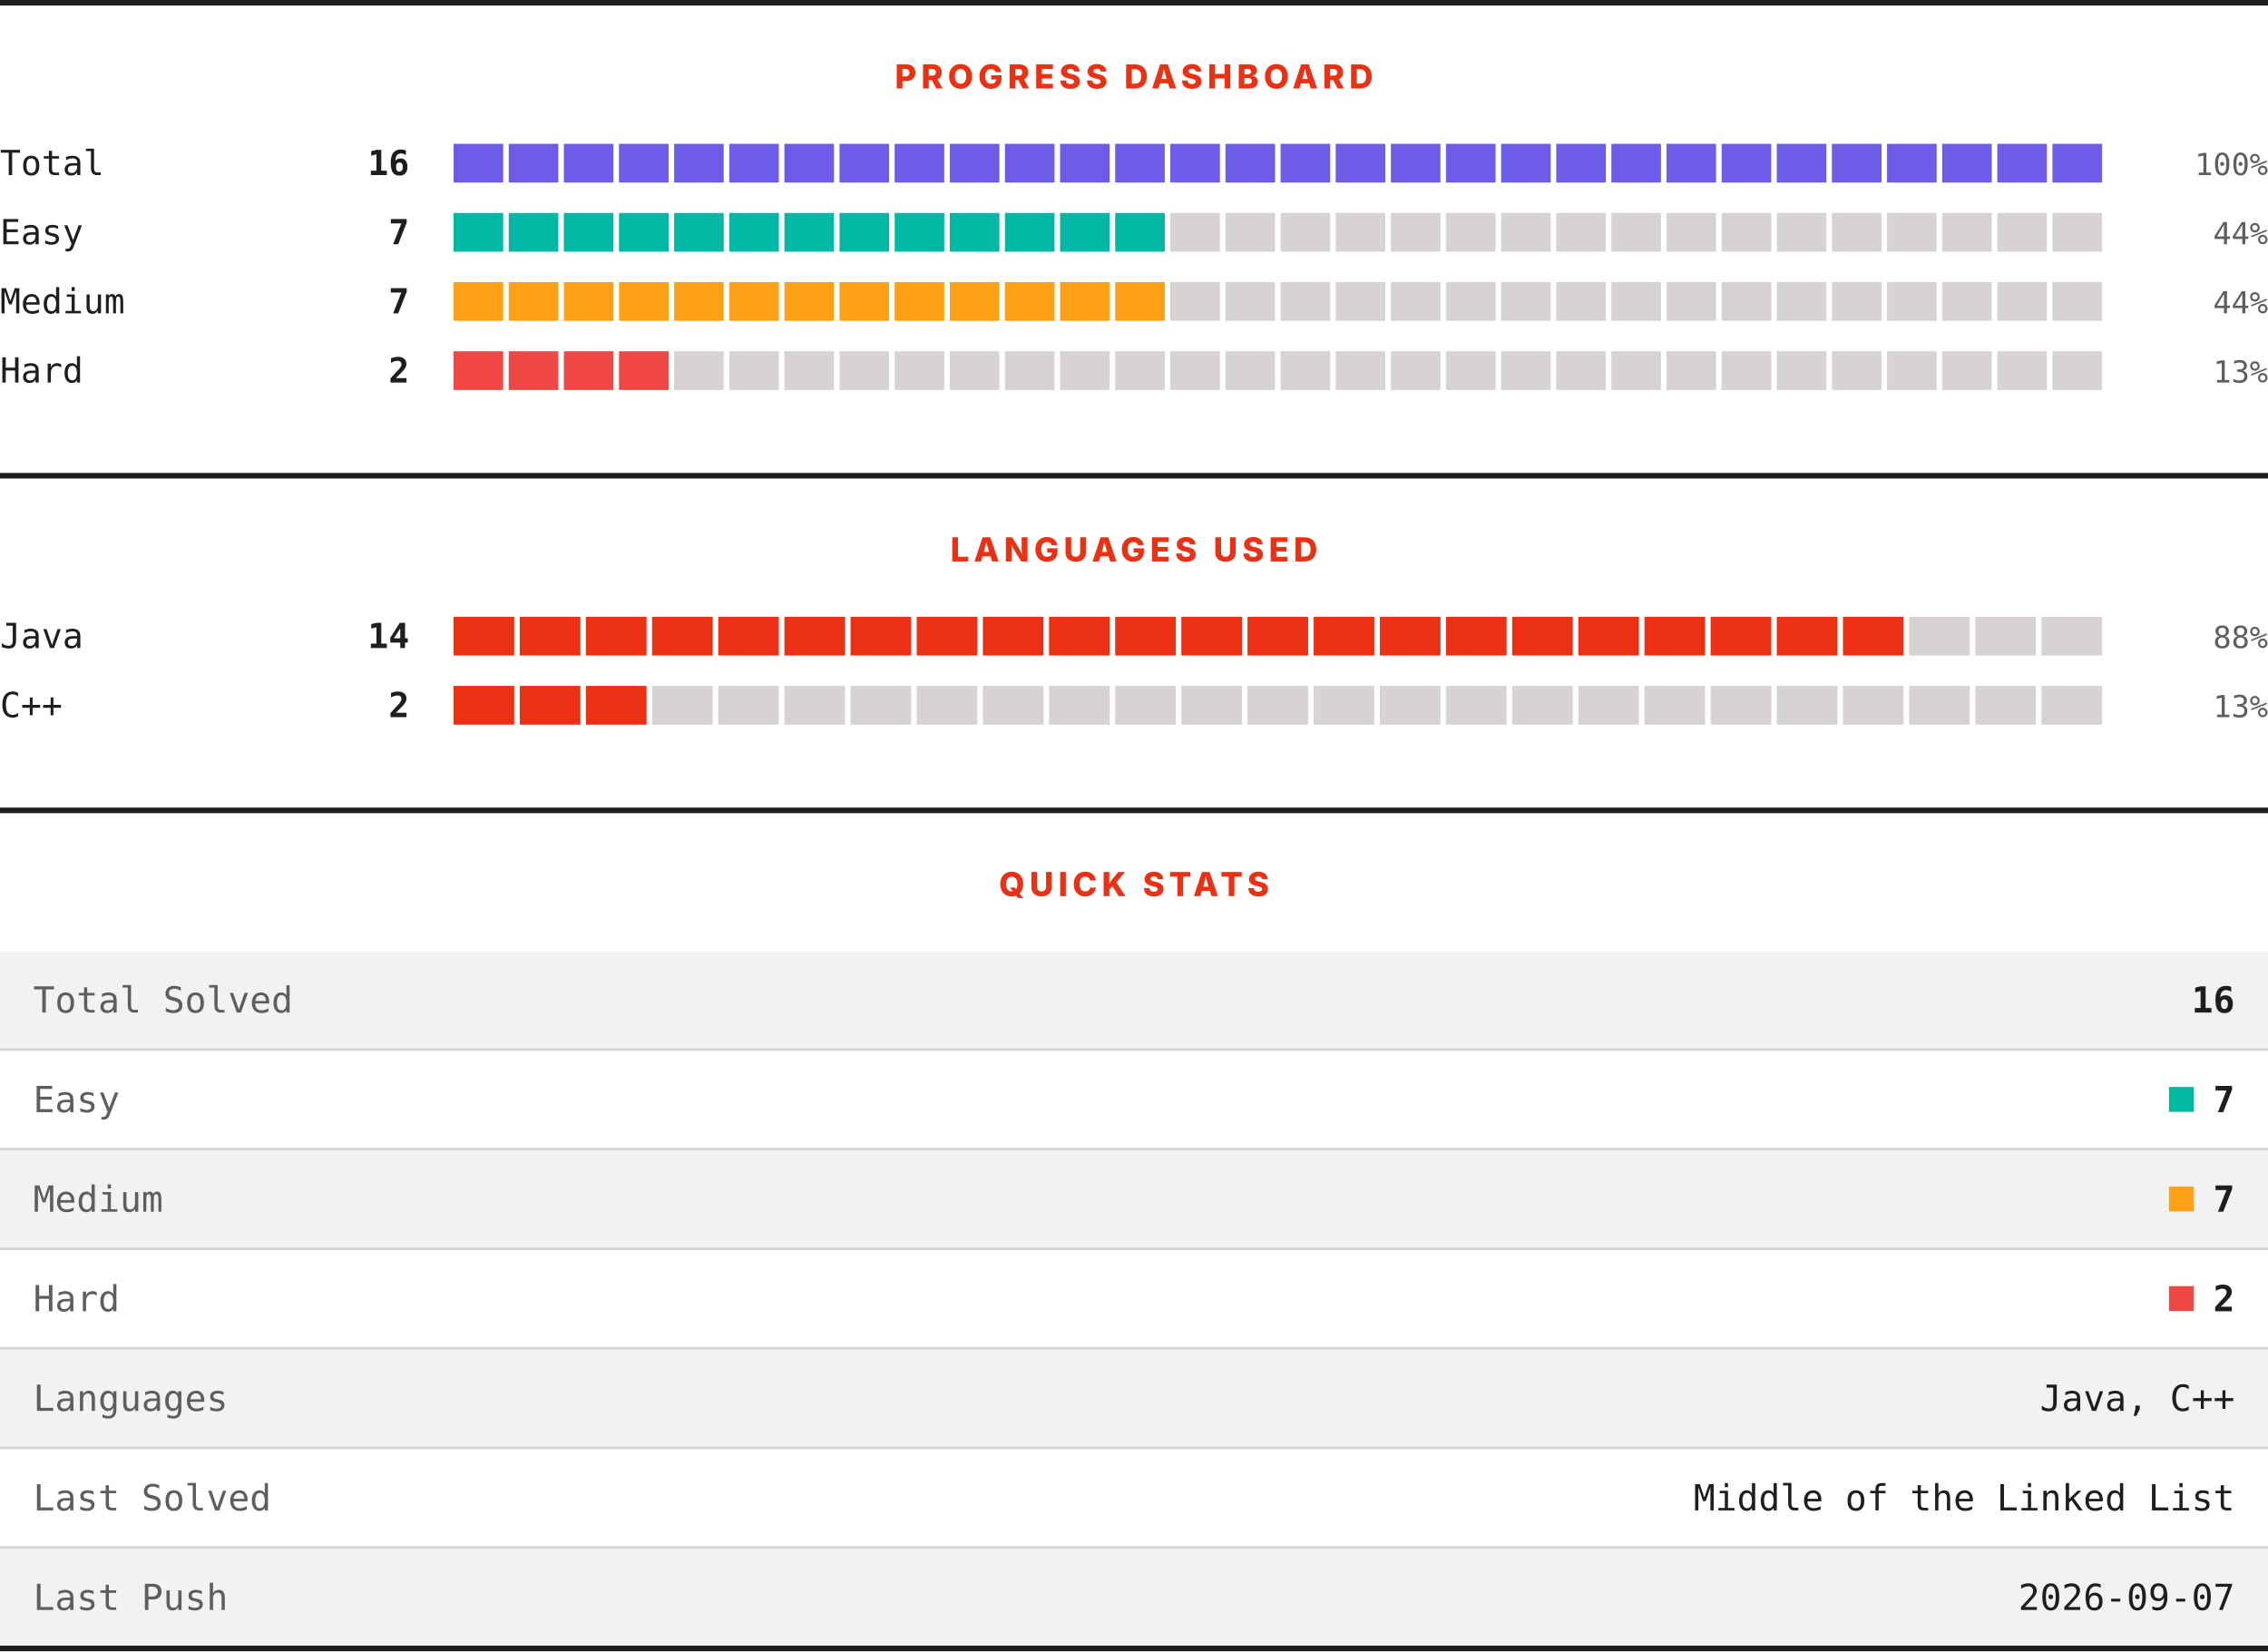
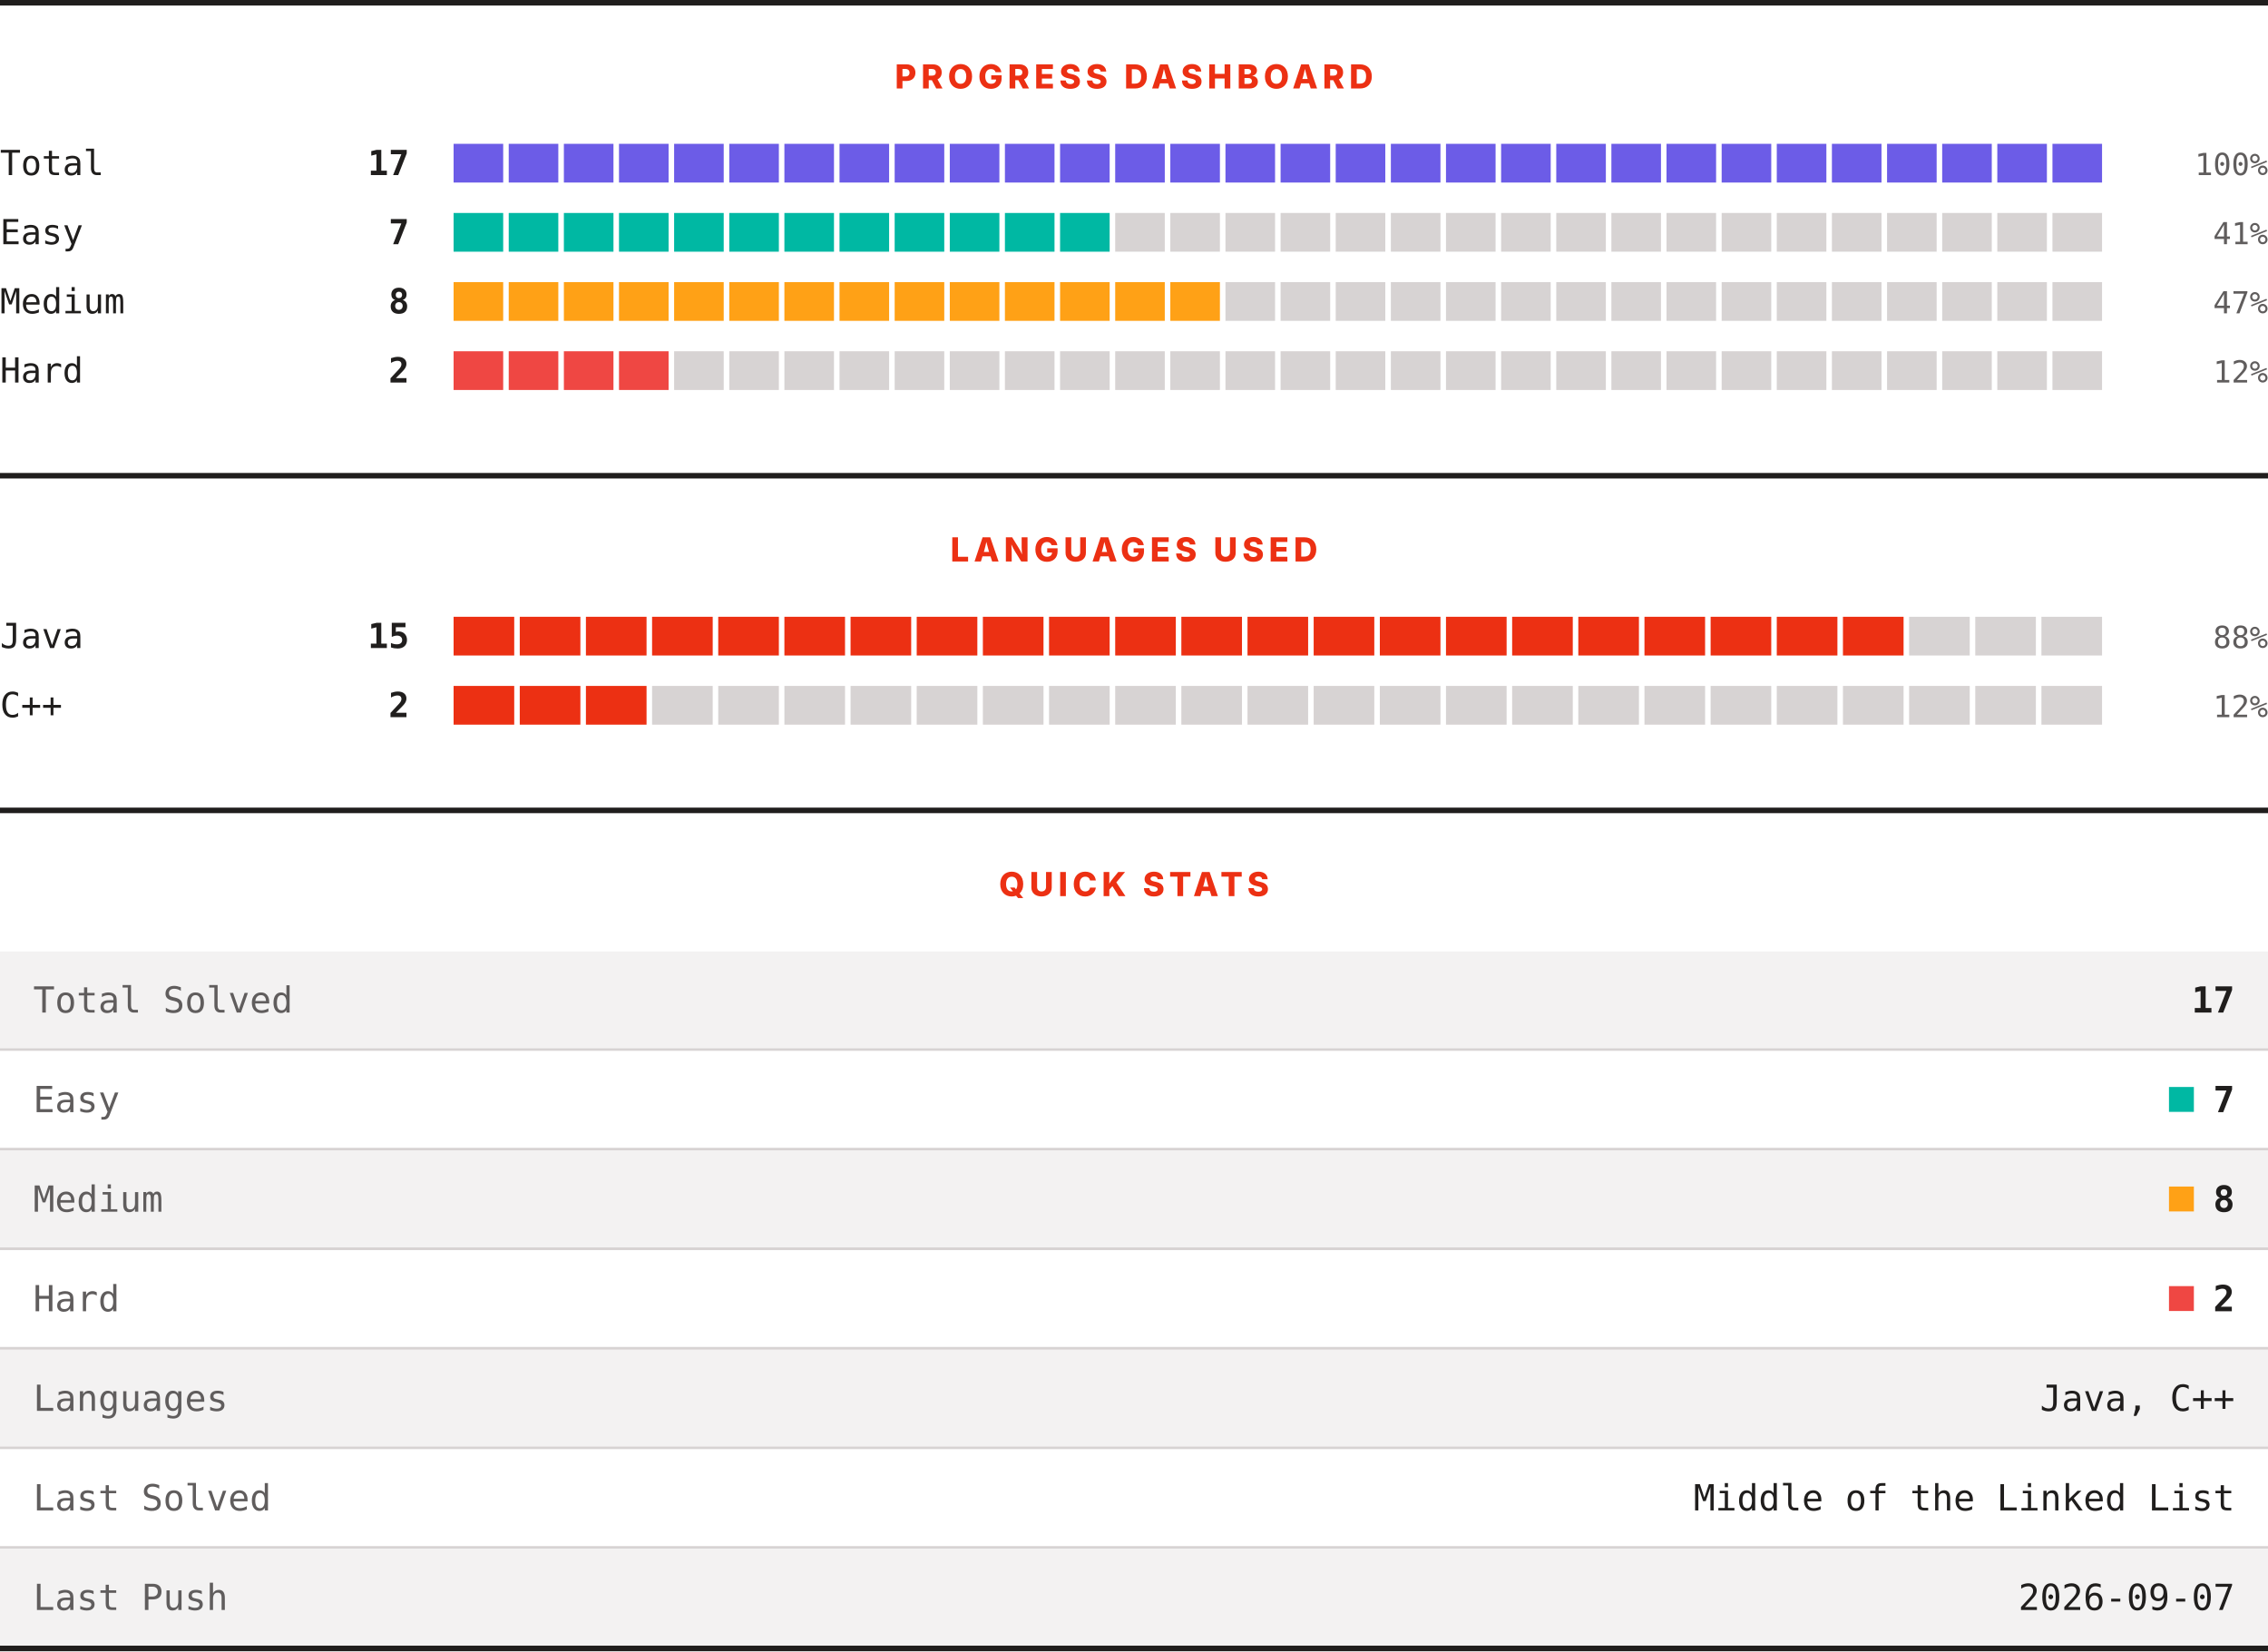
<svg xmlns="http://www.w3.org/2000/svg" width="820" height="597" viewBox="0 0 820 597" role="img" aria-label="LeetCode progress, languages and quick stats">
  <rect width="820" height="597" fill="#ffffff" />
  <rect x="0" y="0" width="820" height="2" fill="#201e1d" />
  <text x="410" y="32" text-anchor="middle" font-family="Archivo, system-ui, -apple-system, Segoe UI, sans-serif" font-size="12" font-weight="800" letter-spacing="1.68" fill="#ec3013">PROGRESS DASHBOARD</text>
  <text x="0" y="63.3" font-family="ui-monospace, SFMono-Regular, Menlo, Consolas, monospace" font-size="12.5" fill="#201e1d">Total</text>
-   <text x="148" y="63.3" text-anchor="end" font-family="ui-monospace, SFMono-Regular, Menlo, Consolas, monospace" font-size="12.5" font-weight="700" fill="#201e1d">16</text>
+   <text x="148" y="63.3" text-anchor="end" font-family="ui-monospace, SFMono-Regular, Menlo, Consolas, monospace" font-size="12.5" font-weight="700" fill="#201e1d">17</text>
  <rect x="164.00" y="52" width="17.93" height="14" fill="#6c5ce7" />
  <rect x="183.93" y="52" width="17.93" height="14" fill="#6c5ce7" />
  <rect x="203.87" y="52" width="17.93" height="14" fill="#6c5ce7" />
  <rect x="223.80" y="52" width="17.93" height="14" fill="#6c5ce7" />
  <rect x="243.73" y="52" width="17.93" height="14" fill="#6c5ce7" />
  <rect x="263.67" y="52" width="17.93" height="14" fill="#6c5ce7" />
  <rect x="283.60" y="52" width="17.93" height="14" fill="#6c5ce7" />
  <rect x="303.53" y="52" width="17.93" height="14" fill="#6c5ce7" />
  <rect x="323.47" y="52" width="17.93" height="14" fill="#6c5ce7" />
  <rect x="343.40" y="52" width="17.93" height="14" fill="#6c5ce7" />
  <rect x="363.33" y="52" width="17.93" height="14" fill="#6c5ce7" />
  <rect x="383.27" y="52" width="17.93" height="14" fill="#6c5ce7" />
  <rect x="403.20" y="52" width="17.93" height="14" fill="#6c5ce7" />
  <rect x="423.13" y="52" width="17.93" height="14" fill="#6c5ce7" />
  <rect x="443.07" y="52" width="17.93" height="14" fill="#6c5ce7" />
  <rect x="463.00" y="52" width="17.93" height="14" fill="#6c5ce7" />
  <rect x="482.93" y="52" width="17.93" height="14" fill="#6c5ce7" />
  <rect x="502.87" y="52" width="17.93" height="14" fill="#6c5ce7" />
  <rect x="522.80" y="52" width="17.93" height="14" fill="#6c5ce7" />
  <rect x="542.73" y="52" width="17.93" height="14" fill="#6c5ce7" />
  <rect x="562.67" y="52" width="17.93" height="14" fill="#6c5ce7" />
  <rect x="582.60" y="52" width="17.93" height="14" fill="#6c5ce7" />
  <rect x="602.53" y="52" width="17.93" height="14" fill="#6c5ce7" />
  <rect x="622.47" y="52" width="17.93" height="14" fill="#6c5ce7" />
  <rect x="642.40" y="52" width="17.93" height="14" fill="#6c5ce7" />
  <rect x="662.33" y="52" width="17.93" height="14" fill="#6c5ce7" />
  <rect x="682.27" y="52" width="17.93" height="14" fill="#6c5ce7" />
  <rect x="702.20" y="52" width="17.93" height="14" fill="#6c5ce7" />
  <rect x="722.13" y="52" width="17.93" height="14" fill="#6c5ce7" />
  <rect x="742.07" y="52" width="17.93" height="14" fill="#6c5ce7" />
  <text x="820" y="63.3" text-anchor="end" font-family="ui-monospace, SFMono-Regular, Menlo, Consolas, monospace" font-size="11" fill="#605d5d">100%</text>
  <text x="0" y="88.3" font-family="ui-monospace, SFMono-Regular, Menlo, Consolas, monospace" font-size="12.5" fill="#201e1d">Easy</text>
  <text x="148" y="88.3" text-anchor="end" font-family="ui-monospace, SFMono-Regular, Menlo, Consolas, monospace" font-size="12.5" font-weight="700" fill="#201e1d">7</text>
  <rect x="164.00" y="77" width="17.93" height="14" fill="#00b8a3" />
  <rect x="183.93" y="77" width="17.93" height="14" fill="#00b8a3" />
  <rect x="203.87" y="77" width="17.93" height="14" fill="#00b8a3" />
  <rect x="223.80" y="77" width="17.93" height="14" fill="#00b8a3" />
  <rect x="243.73" y="77" width="17.93" height="14" fill="#00b8a3" />
  <rect x="263.67" y="77" width="17.93" height="14" fill="#00b8a3" />
  <rect x="283.60" y="77" width="17.93" height="14" fill="#00b8a3" />
  <rect x="303.53" y="77" width="17.93" height="14" fill="#00b8a3" />
  <rect x="323.47" y="77" width="17.93" height="14" fill="#00b8a3" />
  <rect x="343.40" y="77" width="17.93" height="14" fill="#00b8a3" />
  <rect x="363.33" y="77" width="17.93" height="14" fill="#00b8a3" />
  <rect x="383.27" y="77" width="17.93" height="14" fill="#00b8a3" />
-   <rect x="403.20" y="77" width="17.93" height="14" fill="#00b8a3" />
+   <rect x="403.20" y="77" width="17.93" height="14" fill="#d7d3d3" />
  <rect x="423.13" y="77" width="17.93" height="14" fill="#d7d3d3" />
  <rect x="443.07" y="77" width="17.93" height="14" fill="#d7d3d3" />
  <rect x="463.00" y="77" width="17.93" height="14" fill="#d7d3d3" />
  <rect x="482.93" y="77" width="17.93" height="14" fill="#d7d3d3" />
  <rect x="502.87" y="77" width="17.93" height="14" fill="#d7d3d3" />
  <rect x="522.80" y="77" width="17.93" height="14" fill="#d7d3d3" />
  <rect x="542.73" y="77" width="17.93" height="14" fill="#d7d3d3" />
  <rect x="562.67" y="77" width="17.93" height="14" fill="#d7d3d3" />
  <rect x="582.60" y="77" width="17.93" height="14" fill="#d7d3d3" />
  <rect x="602.53" y="77" width="17.93" height="14" fill="#d7d3d3" />
  <rect x="622.47" y="77" width="17.93" height="14" fill="#d7d3d3" />
  <rect x="642.40" y="77" width="17.93" height="14" fill="#d7d3d3" />
  <rect x="662.33" y="77" width="17.93" height="14" fill="#d7d3d3" />
  <rect x="682.27" y="77" width="17.93" height="14" fill="#d7d3d3" />
  <rect x="702.20" y="77" width="17.93" height="14" fill="#d7d3d3" />
  <rect x="722.13" y="77" width="17.93" height="14" fill="#d7d3d3" />
  <rect x="742.07" y="77" width="17.93" height="14" fill="#d7d3d3" />
-   <text x="820" y="88.3" text-anchor="end" font-family="ui-monospace, SFMono-Regular, Menlo, Consolas, monospace" font-size="11" fill="#605d5d">44%</text>
+   <text x="820" y="88.3" text-anchor="end" font-family="ui-monospace, SFMono-Regular, Menlo, Consolas, monospace" font-size="11" fill="#605d5d">41%</text>
  <text x="0" y="113.3" font-family="ui-monospace, SFMono-Regular, Menlo, Consolas, monospace" font-size="12.5" fill="#201e1d">Medium</text>
-   <text x="148" y="113.3" text-anchor="end" font-family="ui-monospace, SFMono-Regular, Menlo, Consolas, monospace" font-size="12.5" font-weight="700" fill="#201e1d">7</text>
+   <text x="148" y="113.3" text-anchor="end" font-family="ui-monospace, SFMono-Regular, Menlo, Consolas, monospace" font-size="12.5" font-weight="700" fill="#201e1d">8</text>
  <rect x="164.00" y="102" width="17.93" height="14" fill="#ffa116" />
  <rect x="183.93" y="102" width="17.93" height="14" fill="#ffa116" />
  <rect x="203.87" y="102" width="17.93" height="14" fill="#ffa116" />
  <rect x="223.80" y="102" width="17.93" height="14" fill="#ffa116" />
  <rect x="243.73" y="102" width="17.93" height="14" fill="#ffa116" />
  <rect x="263.67" y="102" width="17.93" height="14" fill="#ffa116" />
  <rect x="283.60" y="102" width="17.93" height="14" fill="#ffa116" />
  <rect x="303.53" y="102" width="17.93" height="14" fill="#ffa116" />
  <rect x="323.47" y="102" width="17.93" height="14" fill="#ffa116" />
  <rect x="343.40" y="102" width="17.93" height="14" fill="#ffa116" />
  <rect x="363.33" y="102" width="17.93" height="14" fill="#ffa116" />
  <rect x="383.27" y="102" width="17.93" height="14" fill="#ffa116" />
  <rect x="403.20" y="102" width="17.93" height="14" fill="#ffa116" />
-   <rect x="423.13" y="102" width="17.93" height="14" fill="#d7d3d3" />
+   <rect x="423.13" y="102" width="17.93" height="14" fill="#ffa116" />
  <rect x="443.07" y="102" width="17.93" height="14" fill="#d7d3d3" />
  <rect x="463.00" y="102" width="17.93" height="14" fill="#d7d3d3" />
  <rect x="482.93" y="102" width="17.93" height="14" fill="#d7d3d3" />
  <rect x="502.87" y="102" width="17.93" height="14" fill="#d7d3d3" />
  <rect x="522.80" y="102" width="17.93" height="14" fill="#d7d3d3" />
  <rect x="542.73" y="102" width="17.93" height="14" fill="#d7d3d3" />
  <rect x="562.67" y="102" width="17.93" height="14" fill="#d7d3d3" />
  <rect x="582.60" y="102" width="17.93" height="14" fill="#d7d3d3" />
  <rect x="602.53" y="102" width="17.93" height="14" fill="#d7d3d3" />
  <rect x="622.47" y="102" width="17.93" height="14" fill="#d7d3d3" />
  <rect x="642.40" y="102" width="17.93" height="14" fill="#d7d3d3" />
  <rect x="662.33" y="102" width="17.93" height="14" fill="#d7d3d3" />
  <rect x="682.27" y="102" width="17.93" height="14" fill="#d7d3d3" />
  <rect x="702.20" y="102" width="17.93" height="14" fill="#d7d3d3" />
  <rect x="722.13" y="102" width="17.93" height="14" fill="#d7d3d3" />
  <rect x="742.07" y="102" width="17.93" height="14" fill="#d7d3d3" />
-   <text x="820" y="113.3" text-anchor="end" font-family="ui-monospace, SFMono-Regular, Menlo, Consolas, monospace" font-size="11" fill="#605d5d">44%</text>
+   <text x="820" y="113.3" text-anchor="end" font-family="ui-monospace, SFMono-Regular, Menlo, Consolas, monospace" font-size="11" fill="#605d5d">47%</text>
  <text x="0" y="138.3" font-family="ui-monospace, SFMono-Regular, Menlo, Consolas, monospace" font-size="12.5" fill="#201e1d">Hard</text>
  <text x="148" y="138.3" text-anchor="end" font-family="ui-monospace, SFMono-Regular, Menlo, Consolas, monospace" font-size="12.5" font-weight="700" fill="#201e1d">2</text>
  <rect x="164.00" y="127" width="17.93" height="14" fill="#ef4743" />
  <rect x="183.93" y="127" width="17.93" height="14" fill="#ef4743" />
  <rect x="203.87" y="127" width="17.93" height="14" fill="#ef4743" />
  <rect x="223.80" y="127" width="17.93" height="14" fill="#ef4743" />
  <rect x="243.73" y="127" width="17.93" height="14" fill="#d7d3d3" />
  <rect x="263.67" y="127" width="17.93" height="14" fill="#d7d3d3" />
  <rect x="283.60" y="127" width="17.93" height="14" fill="#d7d3d3" />
  <rect x="303.53" y="127" width="17.93" height="14" fill="#d7d3d3" />
  <rect x="323.47" y="127" width="17.93" height="14" fill="#d7d3d3" />
  <rect x="343.40" y="127" width="17.93" height="14" fill="#d7d3d3" />
  <rect x="363.33" y="127" width="17.93" height="14" fill="#d7d3d3" />
  <rect x="383.27" y="127" width="17.93" height="14" fill="#d7d3d3" />
  <rect x="403.20" y="127" width="17.93" height="14" fill="#d7d3d3" />
  <rect x="423.13" y="127" width="17.93" height="14" fill="#d7d3d3" />
  <rect x="443.07" y="127" width="17.93" height="14" fill="#d7d3d3" />
  <rect x="463.00" y="127" width="17.93" height="14" fill="#d7d3d3" />
  <rect x="482.93" y="127" width="17.93" height="14" fill="#d7d3d3" />
  <rect x="502.87" y="127" width="17.93" height="14" fill="#d7d3d3" />
  <rect x="522.80" y="127" width="17.93" height="14" fill="#d7d3d3" />
  <rect x="542.73" y="127" width="17.93" height="14" fill="#d7d3d3" />
  <rect x="562.67" y="127" width="17.93" height="14" fill="#d7d3d3" />
  <rect x="582.60" y="127" width="17.93" height="14" fill="#d7d3d3" />
  <rect x="602.53" y="127" width="17.93" height="14" fill="#d7d3d3" />
  <rect x="622.47" y="127" width="17.93" height="14" fill="#d7d3d3" />
  <rect x="642.40" y="127" width="17.93" height="14" fill="#d7d3d3" />
  <rect x="662.33" y="127" width="17.93" height="14" fill="#d7d3d3" />
  <rect x="682.27" y="127" width="17.93" height="14" fill="#d7d3d3" />
  <rect x="702.20" y="127" width="17.93" height="14" fill="#d7d3d3" />
  <rect x="722.13" y="127" width="17.93" height="14" fill="#d7d3d3" />
  <rect x="742.07" y="127" width="17.93" height="14" fill="#d7d3d3" />
-   <text x="820" y="138.3" text-anchor="end" font-family="ui-monospace, SFMono-Regular, Menlo, Consolas, monospace" font-size="11" fill="#605d5d">13%</text>
+   <text x="820" y="138.3" text-anchor="end" font-family="ui-monospace, SFMono-Regular, Menlo, Consolas, monospace" font-size="11" fill="#605d5d">12%</text>
  <rect x="0" y="171" width="820" height="2" fill="#201e1d" />
  <text x="410" y="203" text-anchor="middle" font-family="Archivo, system-ui, -apple-system, Segoe UI, sans-serif" font-size="12" font-weight="800" letter-spacing="1.68" fill="#ec3013">LANGUAGES USED</text>
  <text x="0" y="234.3" font-family="ui-monospace, SFMono-Regular, Menlo, Consolas, monospace" font-size="12.5" fill="#201e1d">Java</text>
-   <text x="148" y="234.3" text-anchor="end" font-family="ui-monospace, SFMono-Regular, Menlo, Consolas, monospace" font-size="12.5" font-weight="700" fill="#201e1d">14</text>
+   <text x="148" y="234.3" text-anchor="end" font-family="ui-monospace, SFMono-Regular, Menlo, Consolas, monospace" font-size="12.5" font-weight="700" fill="#201e1d">15</text>
  <rect x="164.00" y="223" width="21.92" height="14" fill="#ec3013" />
  <rect x="187.92" y="223" width="21.92" height="14" fill="#ec3013" />
  <rect x="211.84" y="223" width="21.92" height="14" fill="#ec3013" />
  <rect x="235.76" y="223" width="21.92" height="14" fill="#ec3013" />
  <rect x="259.68" y="223" width="21.92" height="14" fill="#ec3013" />
  <rect x="283.60" y="223" width="21.92" height="14" fill="#ec3013" />
  <rect x="307.52" y="223" width="21.92" height="14" fill="#ec3013" />
  <rect x="331.44" y="223" width="21.92" height="14" fill="#ec3013" />
  <rect x="355.36" y="223" width="21.92" height="14" fill="#ec3013" />
  <rect x="379.28" y="223" width="21.92" height="14" fill="#ec3013" />
  <rect x="403.20" y="223" width="21.92" height="14" fill="#ec3013" />
  <rect x="427.12" y="223" width="21.92" height="14" fill="#ec3013" />
  <rect x="451.04" y="223" width="21.92" height="14" fill="#ec3013" />
  <rect x="474.96" y="223" width="21.92" height="14" fill="#ec3013" />
  <rect x="498.88" y="223" width="21.92" height="14" fill="#ec3013" />
  <rect x="522.80" y="223" width="21.92" height="14" fill="#ec3013" />
  <rect x="546.72" y="223" width="21.92" height="14" fill="#ec3013" />
  <rect x="570.64" y="223" width="21.92" height="14" fill="#ec3013" />
  <rect x="594.56" y="223" width="21.92" height="14" fill="#ec3013" />
  <rect x="618.48" y="223" width="21.92" height="14" fill="#ec3013" />
  <rect x="642.40" y="223" width="21.92" height="14" fill="#ec3013" />
  <rect x="666.32" y="223" width="21.92" height="14" fill="#ec3013" />
  <rect x="690.24" y="223" width="21.92" height="14" fill="#d7d3d3" />
  <rect x="714.16" y="223" width="21.92" height="14" fill="#d7d3d3" />
  <rect x="738.08" y="223" width="21.92" height="14" fill="#d7d3d3" />
  <text x="820" y="234.3" text-anchor="end" font-family="ui-monospace, SFMono-Regular, Menlo, Consolas, monospace" font-size="11" fill="#605d5d">88%</text>
  <text x="0" y="259.3" font-family="ui-monospace, SFMono-Regular, Menlo, Consolas, monospace" font-size="12.5" fill="#201e1d">C++</text>
  <text x="148" y="259.3" text-anchor="end" font-family="ui-monospace, SFMono-Regular, Menlo, Consolas, monospace" font-size="12.5" font-weight="700" fill="#201e1d">2</text>
  <rect x="164.00" y="248" width="21.92" height="14" fill="#ec3013" />
  <rect x="187.92" y="248" width="21.92" height="14" fill="#ec3013" />
  <rect x="211.84" y="248" width="21.92" height="14" fill="#ec3013" />
  <rect x="235.76" y="248" width="21.92" height="14" fill="#d7d3d3" />
  <rect x="259.68" y="248" width="21.92" height="14" fill="#d7d3d3" />
  <rect x="283.60" y="248" width="21.92" height="14" fill="#d7d3d3" />
  <rect x="307.52" y="248" width="21.92" height="14" fill="#d7d3d3" />
  <rect x="331.44" y="248" width="21.92" height="14" fill="#d7d3d3" />
  <rect x="355.36" y="248" width="21.92" height="14" fill="#d7d3d3" />
  <rect x="379.28" y="248" width="21.92" height="14" fill="#d7d3d3" />
  <rect x="403.20" y="248" width="21.92" height="14" fill="#d7d3d3" />
  <rect x="427.12" y="248" width="21.92" height="14" fill="#d7d3d3" />
  <rect x="451.04" y="248" width="21.92" height="14" fill="#d7d3d3" />
  <rect x="474.96" y="248" width="21.92" height="14" fill="#d7d3d3" />
  <rect x="498.88" y="248" width="21.92" height="14" fill="#d7d3d3" />
  <rect x="522.80" y="248" width="21.92" height="14" fill="#d7d3d3" />
  <rect x="546.72" y="248" width="21.92" height="14" fill="#d7d3d3" />
  <rect x="570.64" y="248" width="21.92" height="14" fill="#d7d3d3" />
  <rect x="594.56" y="248" width="21.92" height="14" fill="#d7d3d3" />
  <rect x="618.48" y="248" width="21.92" height="14" fill="#d7d3d3" />
  <rect x="642.40" y="248" width="21.92" height="14" fill="#d7d3d3" />
  <rect x="666.32" y="248" width="21.92" height="14" fill="#d7d3d3" />
  <rect x="690.24" y="248" width="21.92" height="14" fill="#d7d3d3" />
  <rect x="714.16" y="248" width="21.92" height="14" fill="#d7d3d3" />
  <rect x="738.08" y="248" width="21.92" height="14" fill="#d7d3d3" />
-   <text x="820" y="259.3" text-anchor="end" font-family="ui-monospace, SFMono-Regular, Menlo, Consolas, monospace" font-size="11" fill="#605d5d">13%</text>
+   <text x="820" y="259.3" text-anchor="end" font-family="ui-monospace, SFMono-Regular, Menlo, Consolas, monospace" font-size="11" fill="#605d5d">12%</text>
  <rect x="0" y="292" width="820" height="2" fill="#201e1d" />
  <text x="410" y="324" text-anchor="middle" font-family="Archivo, system-ui, -apple-system, Segoe UI, sans-serif" font-size="12" font-weight="800" letter-spacing="1.68" fill="#ec3013">QUICK STATS</text>
  <rect x="0" y="344" width="820" height="35" fill="#f3f2f2" />
  <text x="12" y="366.1" font-family="ui-monospace, SFMono-Regular, Menlo, Consolas, monospace" font-size="13" fill="#605d5d">Total Solved</text>
-   <text x="808" y="366.1" text-anchor="end" font-family="ui-monospace, SFMono-Regular, Menlo, Consolas, monospace" font-size="13" font-weight="700" fill="#201e1d">16</text>
+   <text x="808" y="366.1" text-anchor="end" font-family="ui-monospace, SFMono-Regular, Menlo, Consolas, monospace" font-size="13" font-weight="700" fill="#201e1d">17</text>
  <rect x="0" y="379" width="820" height="1" fill="#d7d3d3" />
  <rect x="0" y="380" width="820" height="35" fill="#ffffff" />
  <text x="12" y="402.1" font-family="ui-monospace, SFMono-Regular, Menlo, Consolas, monospace" font-size="13" fill="#605d5d">Easy</text>
  <rect x="784.2" y="393" width="9" height="9" fill="#00b8a3" />
  <text x="808" y="402.1" text-anchor="end" font-family="ui-monospace, SFMono-Regular, Menlo, Consolas, monospace" font-size="13" font-weight="700" fill="#201e1d">7</text>
  <rect x="0" y="415" width="820" height="1" fill="#d7d3d3" />
  <rect x="0" y="416" width="820" height="35" fill="#f3f2f2" />
  <text x="12" y="438.1" font-family="ui-monospace, SFMono-Regular, Menlo, Consolas, monospace" font-size="13" fill="#605d5d">Medium</text>
  <rect x="784.2" y="429" width="9" height="9" fill="#ffa116" />
-   <text x="808" y="438.1" text-anchor="end" font-family="ui-monospace, SFMono-Regular, Menlo, Consolas, monospace" font-size="13" font-weight="700" fill="#201e1d">7</text>
+   <text x="808" y="438.1" text-anchor="end" font-family="ui-monospace, SFMono-Regular, Menlo, Consolas, monospace" font-size="13" font-weight="700" fill="#201e1d">8</text>
  <rect x="0" y="451" width="820" height="1" fill="#d7d3d3" />
  <rect x="0" y="452" width="820" height="35" fill="#ffffff" />
  <text x="12" y="474.1" font-family="ui-monospace, SFMono-Regular, Menlo, Consolas, monospace" font-size="13" fill="#605d5d">Hard</text>
  <rect x="784.2" y="465" width="9" height="9" fill="#ef4743" />
  <text x="808" y="474.1" text-anchor="end" font-family="ui-monospace, SFMono-Regular, Menlo, Consolas, monospace" font-size="13" font-weight="700" fill="#201e1d">2</text>
  <rect x="0" y="487" width="820" height="1" fill="#d7d3d3" />
  <rect x="0" y="488" width="820" height="35" fill="#f3f2f2" />
  <text x="12" y="510.1" font-family="ui-monospace, SFMono-Regular, Menlo, Consolas, monospace" font-size="13" fill="#605d5d">Languages</text>
  <text x="808" y="510.1" text-anchor="end" font-family="ui-monospace, SFMono-Regular, Menlo, Consolas, monospace" font-size="13" fill="#201e1d">Java, C++</text>
  <rect x="0" y="523" width="820" height="1" fill="#d7d3d3" />
  <rect x="0" y="524" width="820" height="35" fill="#ffffff" />
  <text x="12" y="546.1" font-family="ui-monospace, SFMono-Regular, Menlo, Consolas, monospace" font-size="13" fill="#605d5d">Last Solved</text>
  <text x="808" y="546.1" text-anchor="end" font-family="ui-monospace, SFMono-Regular, Menlo, Consolas, monospace" font-size="13" fill="#201e1d">Middle of the Linked List</text>
  <rect x="0" y="559" width="820" height="1" fill="#d7d3d3" />
  <rect x="0" y="560" width="820" height="35" fill="#f3f2f2" />
  <text x="12" y="582.1" font-family="ui-monospace, SFMono-Regular, Menlo, Consolas, monospace" font-size="13" fill="#605d5d">Last Push</text>
  <text x="808" y="582.1" text-anchor="end" font-family="ui-monospace, SFMono-Regular, Menlo, Consolas, monospace" font-size="13" fill="#201e1d">2026-09-07</text>
  <rect x="0" y="595" width="820" height="2" fill="#201e1d" />
</svg>
